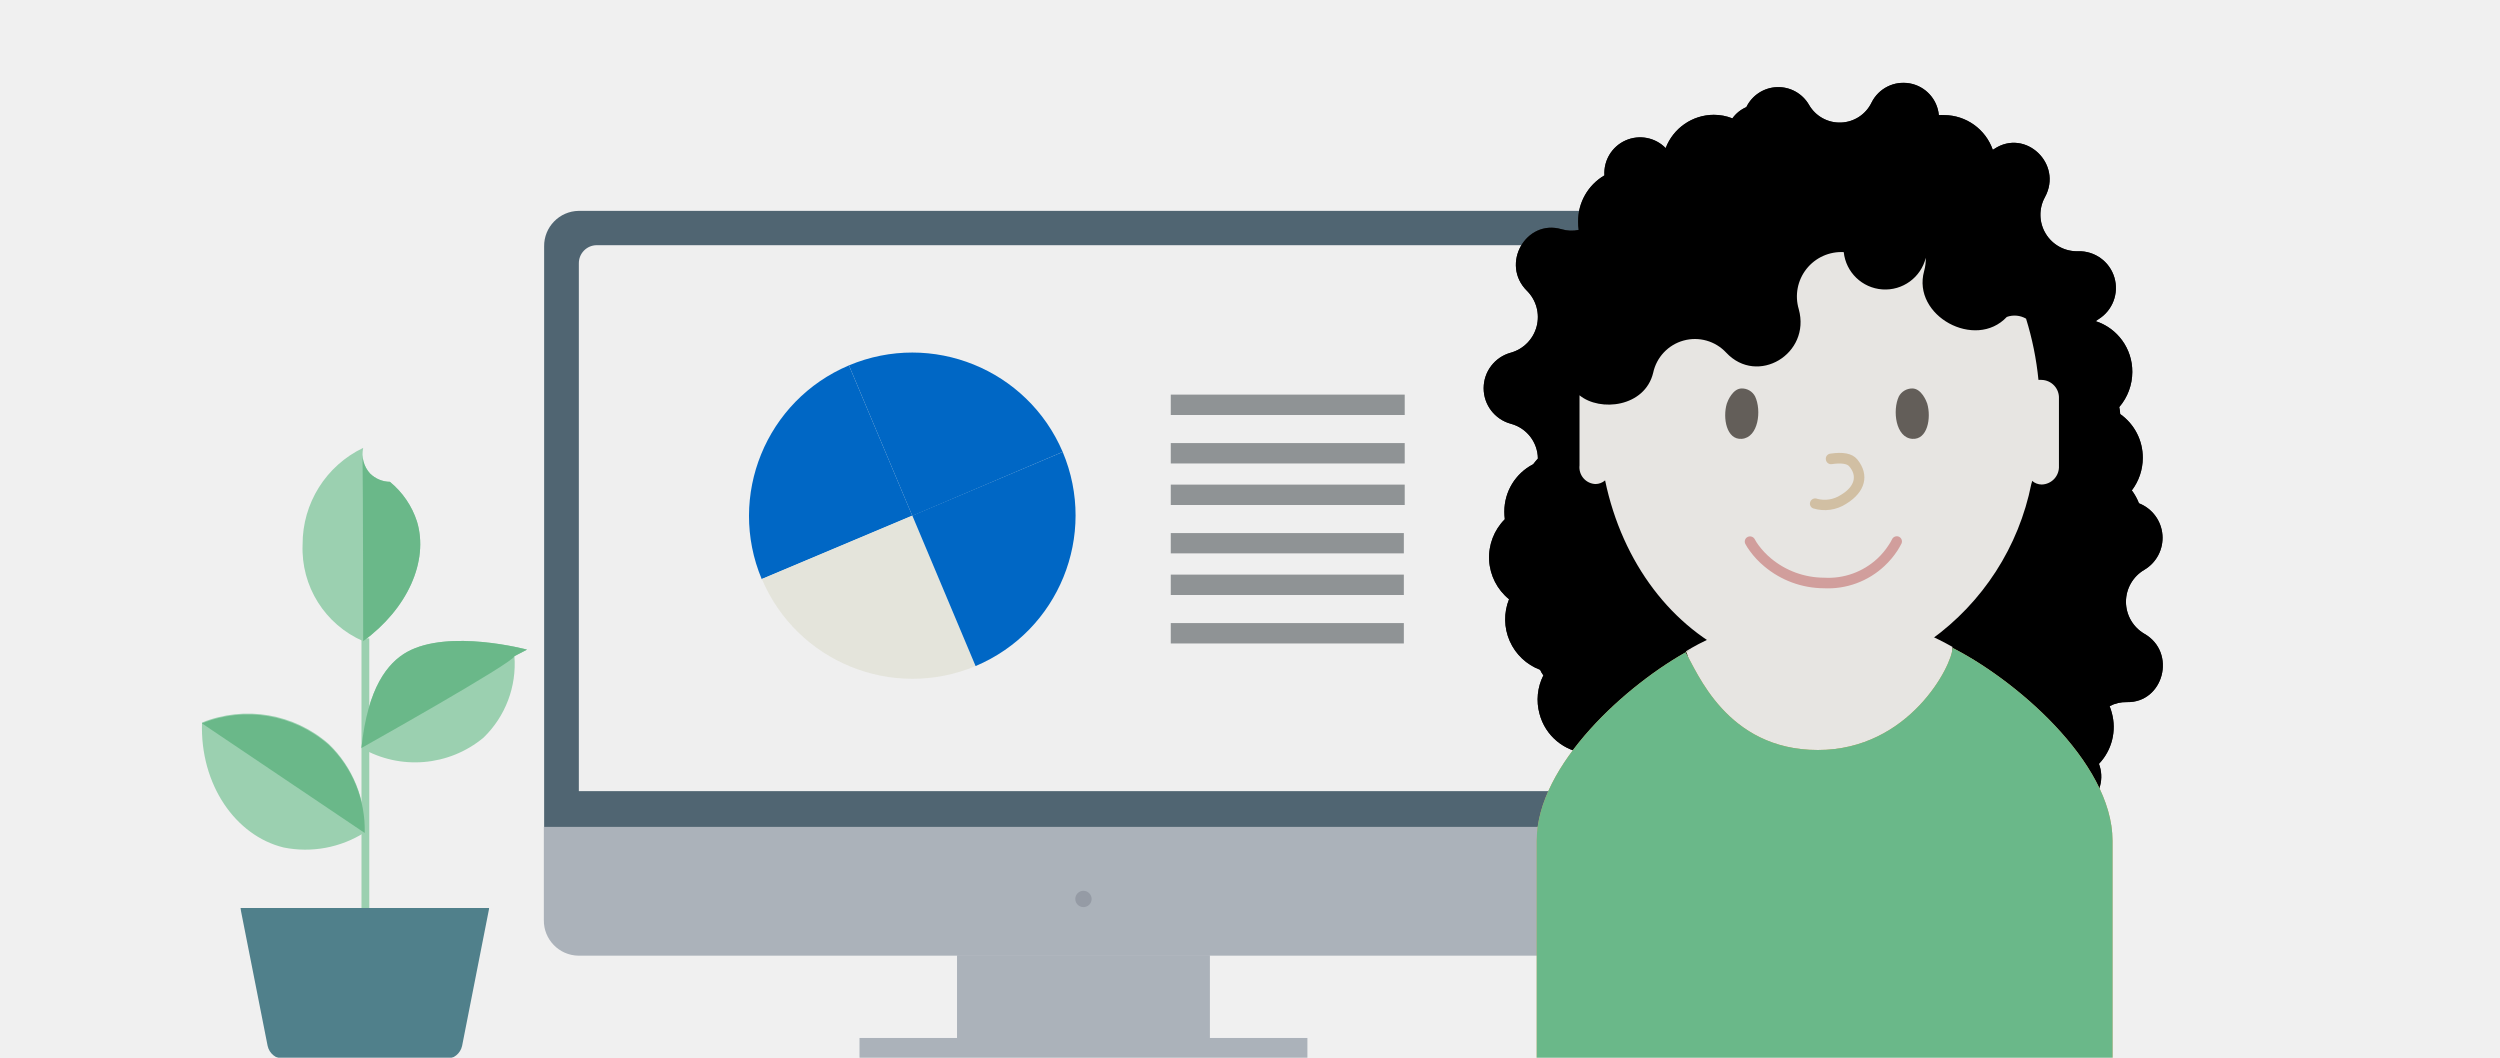
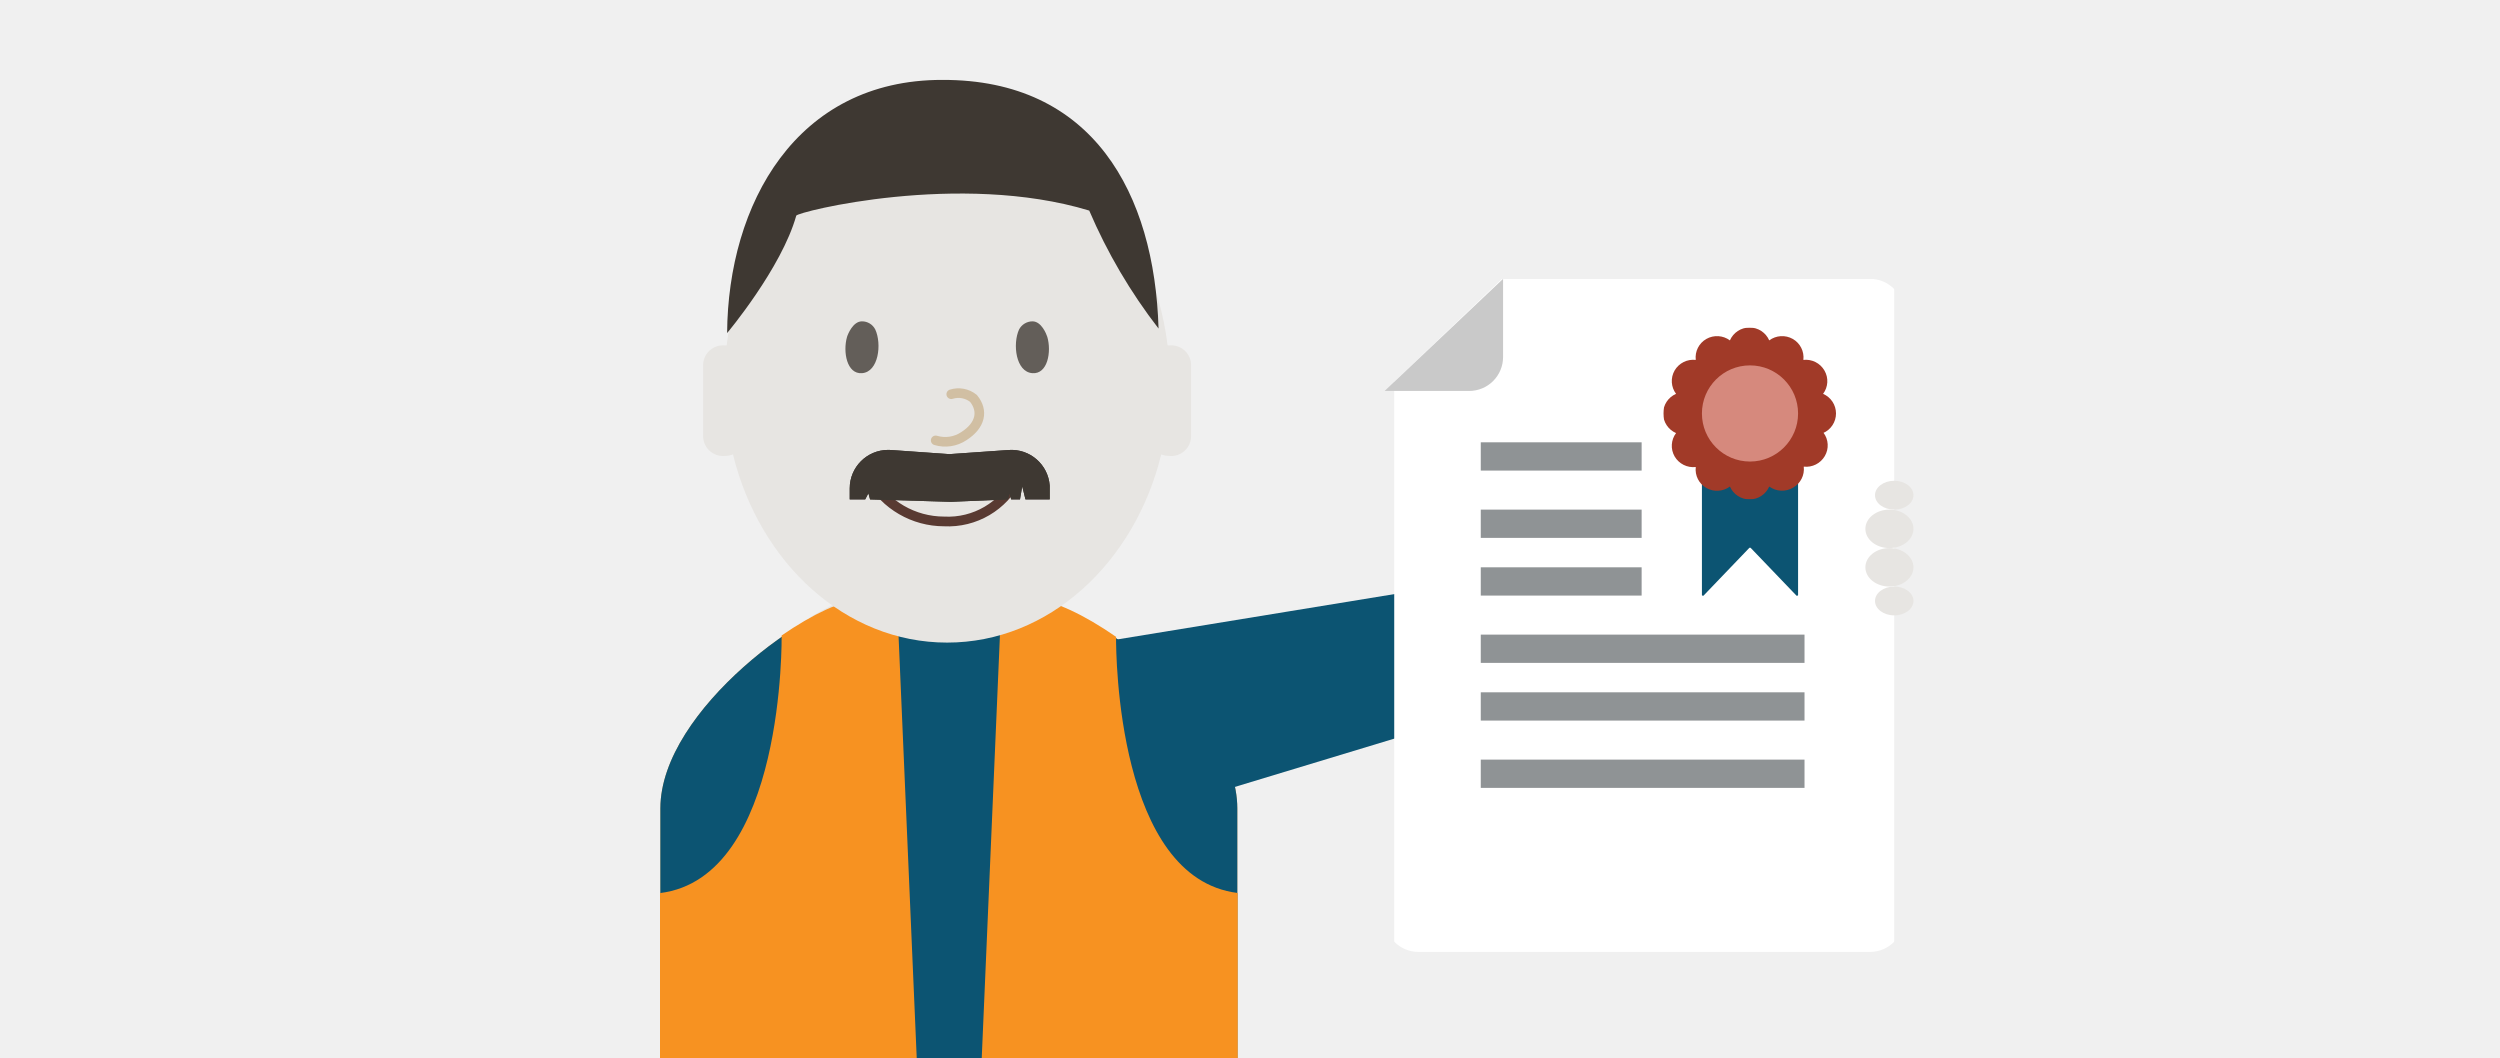
<svg xmlns="http://www.w3.org/2000/svg" id="Layer_1" data-name="Layer 1" viewBox="0 0 260 110">
  <defs>
-     <style>.cls-1{fill:#fff;}.cls-2{mask:url(#mask);}.cls-3{fill:#abb2ba;}.cls-4{fill:#506572;}.cls-5{fill:#efefef;}.cls-6{fill:#959ba5;}.cls-7{mask:url(#mask-2-2);}.cls-8{fill:none;stroke:#9bd0b0;stroke-width:0.81px;}.cls-9{fill:#9bd0b0;}.cls-10{fill:#6ab889;}.cls-11{mask:url(#mask-4);}.cls-12{fill:#50808b;}.cls-13{fill:#0067c5;}.cls-14{fill:#e4e4db;}.cls-15{fill:#8f9395;}.cls-16{mask:url(#mask-7);}.cls-17{fill:#333;}.cls-18{mask:url(#mask-8);}.Ncls-19{fill:#3e3832;}.cls-20{fill:#e7e5e2;}.cls-21{fill:#d8a25d;}.cls-22{mask:url(#mask-9);}.cls-23{fill:#635e59;}.cls-24{fill:#d1bfa3;}.cls-25{fill:#d19e9c;}</style>
-     <mask id="mask" x="0" y="0" width="260" height="111.2" maskUnits="userSpaceOnUse">
-       <g id="mask-2">
-         <rect id="path-1" class="cls-1" width="260" height="110" />
+     <style>.cls-1{fill:#fff;}.cls-2{fill:#e7e5e2;}.cls-3{fill:#d8a25d;}.cls-4{mask:url(#mask);}.cls-5{fill:#0c5472;}.cls-6{fill:#f79221;}.cls-7{fill:#635e59;}.cls-8,.cls-9{fill:none;stroke-linecap:round;}.cls-8{stroke:#d1bfa3;}.cls-9{stroke:#593a32;stroke-width:1.01px;}.cls-10{mask:url(#mask-2);}.cls-11{fill:#3e3832;}.cls-12{mask:url(#mask-3);}.cls-13{mask:url(#mask-4);}.cls-14{fill:#c9c9c9;}.cls-15{fill:#8f9395;}.cls-16{mask:url(#mask-5);}.cls-17{fill:#a13a28;}.cls-18{fill:#d6897d;}</style>
+     <mask id="mask" x="32.05" y="32.49" width="140" height="111" maskUnits="userSpaceOnUse">
+       <g id="opplæring-b">
+         <path id="opplæring-a" class="cls-1" d="M98.58,62.43h-9c-4.84,0-20.9,11.33-20.9,21.64v27.14h60V84.07c0-10.31-16.34-21.64-21.18-21.64Z" />
      </g>
    </mask>
-     <mask id="mask-2-2" x="0" y="0" width="260" height="110" maskUnits="userSpaceOnUse">
-       <g id="mask-2-3" data-name="mask-2">
-         <rect id="path-1-2" data-name="path-1" class="cls-1" width="260" height="110" />
+     <mask id="mask-2" x="60.35" y="-23.49" width="74" height="87" maskUnits="userSpaceOnUse">
+       <g id="opplæring-d">
+         <path id="opplæring-c" class="cls-1" d="M120.49,34.17a56,56,0,0,1-7.21-12.27c-13.48-4.09-30.36.13-30.47.53-1.53,5.46-7.19,12.21-7.19,12.21C75.71,21.24,82.79,8.29,98,8.31,113.68,8.26,120.07,20.12,120.49,34.17Z" />
      </g>
    </mask>
-     <mask id="mask-4" x="24.99" y="94.43" width="25.89" height="15.71" maskUnits="userSpaceOnUse">
-       <g id="mask-6">
-         <polygon id="path-5" class="cls-1" points="24.99 94.43 50.88 94.43 50.88 110.14 24.99 110.14 24.99 94.43" />
+     <mask id="mask-3" x="51.13" y="-2.28" width="76" height="86" maskUnits="userSpaceOnUse">
+       <g id="opplæring-f">
+         <path id="opplæring-e" class="cls-1" d="M92.66,46.8l6.08.43,6.15-.43a4,4,0,0,1,4.28,3.7,2.72,2.72,0,0,1,0,.28v1.16h-2.52l-.34-1.36-.23,1.36h-.92L105,51.3l-.18.64-5.94.25-8.39-.25-.18-.64-.33.64H88.37V50.79a4,4,0,0,1,4-4Z" />
      </g>
    </mask>
-     <mask id="mask-7" x="0" y="0" width="260" height="114.4" maskUnits="userSpaceOnUse">
-       <g id="mask-2-7" data-name="mask-2">
-         <rect id="path-1-6" data-name="path-1" class="cls-1" width="260" height="110" />
+     <mask id="mask-4" x="144" y="29" width="54" height="73" maskUnits="userSpaceOnUse">
+       <g id="opplæring-h">
+         <path id="opplæring-g" class="cls-1" d="M144,40.66v54.8A3.52,3.52,0,0,0,147.51,99h47A3.52,3.52,0,0,0,198,95.46V32.54A3.52,3.52,0,0,0,194.49,29H156.21Z" />
      </g>
    </mask>
-     <mask id="mask-8" x="152.06" y="8.57" width="75.75" height="88.53" maskUnits="userSpaceOnUse">
-       <g id="mask-8-2" data-name="mask-8">
-         <path id="path-7" class="cls-1" d="M160.17,69.66a5.61,5.61,0,0,1-3.23-7.34A5.61,5.61,0,0,1,156.5,54a6.84,6.84,0,0,1-.05-.79,5.53,5.53,0,0,1,3-4.93c.15-.2.32-.4.49-.59a3.79,3.79,0,0,0-2.82-3.62,3.83,3.83,0,0,1,0-7.39,3.85,3.85,0,0,0,1.68-6.44c-2.78-2.76-.11-7.49,3.61-6.4a3.57,3.57,0,0,0,1.77.07,6.11,6.11,0,0,1-.06-.86,5.53,5.53,0,0,1,2.74-4.81,3.72,3.72,0,0,1,6.37-2.84,5.38,5.38,0,0,1,5-3.46,5.23,5.23,0,0,1,1.94.37,3.46,3.46,0,0,1,1.45-1.17,3.69,3.69,0,0,1,6.52-.23,3.68,3.68,0,0,0,6.5-.24,3.7,3.7,0,0,1,7,1.3,5.12,5.12,0,0,1,.56,0,5.39,5.39,0,0,1,5.05,3.61l.15-.09c3.24-2.16,7.15,1.56,5.28,5a3.8,3.8,0,0,0,3.44,5.64,3.82,3.82,0,0,1,2.12,7.07l-.29.2a5.51,5.51,0,0,1,3.81,5.28,5.62,5.62,0,0,1-1.36,3.66,3.47,3.47,0,0,1,.1.72,5.54,5.54,0,0,1,2.35,4.56A5.61,5.61,0,0,1,221.71,51a5.61,5.61,0,0,1,.74,1.34,3.86,3.86,0,0,1,.56,6.92,3.85,3.85,0,0,0,0,6.65c3.4,1.94,2,7.2-1.82,7.11a3.61,3.61,0,0,0-1.79.42,5.73,5.73,0,0,1,.23.7,5.55,5.55,0,0,1-1.34,5.3,3.72,3.72,0,0,1-5.4,4.51l-.1-.06a5.33,5.33,0,0,1-5.76,4.85A3.57,3.57,0,0,1,206,90.23a3.69,3.69,0,0,1-6.25,2,3.67,3.67,0,0,0-6.21,1.91,3.7,3.7,0,0,1-7.1.58c-.22.08-.44.16-.67.22a5.4,5.4,0,0,1-5.79-2.13l0,0c-2.57,2.92-7.31.33-6.4-3.5a3.81,3.81,0,0,0-4.79-4.57c-3.68,1.2-6.54-3.44-3.87-6.28l.11-.12a5.51,5.51,0,0,1-4.92-4.1,5.58,5.58,0,0,1,.4-4A3.24,3.24,0,0,1,160.17,69.66Z" />
-       </g>
-     </mask>
-     <mask id="mask-9" x="123.24" y="36.13" width="139.69" height="110.25" maskUnits="userSpaceOnUse">
-       <g id="mask-10">
-         <path id="path-9" class="cls-1" d="M202.7,67.2c6.65,3.25,17,12,17,20.22v27H159.82v-27c0-7.88,9.46-16.35,16-19.86l-.51.32C176.47,69.75,179.52,78,189.06,78s14-8.88,14-10.62Z" />
+     <mask id="mask-5" x="173" y="34.06" width="17.99" height="17.89" maskUnits="userSpaceOnUse">
+       <g id="opplæring-j">
+         <polygon id="opplæring-i" class="cls-1" points="173 34.06 190.99 34.06 190.99 51.94 173 51.94 173 34.06" />
      </g>
    </mask>
  </defs>
-   <g id="Lønnstilskudd">
-     <g id="Group-3">
-       <g class="cls-2">
-         <g id="Group">
-           <g id="devices_-dataskjerm" data-name="devices/-dataskjerm">
-             <g id="Group-2" data-name="Group">
-               <path id="Fill-16" class="cls-3" d="M168.76,86v9.69a3.65,3.65,0,0,1-3.6,3.7h-105a3.65,3.65,0,0,1-3.6-3.7V86Z" />
-               <path id="Fill-17" class="cls-4" d="M56.59,86V25.63a3.65,3.65,0,0,1,3.6-3.7h105a3.65,3.65,0,0,1,3.6,3.7V86Z" />
-               <path id="Fill-18" class="cls-5" d="M60.2,82.28V27.39a1.87,1.87,0,0,1,1.85-1.89H163.31a1.87,1.87,0,0,1,1.84,1.89V82.28Z" />
-               <polygon id="Fill-19" class="cls-3" points="99.53 109.37 125.83 109.37 125.83 99.34 99.53 99.34 99.53 109.37" />
-               <polygon id="Fill-20" class="cls-3" points="89.39 111.2 135.97 111.2 135.97 107.95 89.39 107.95 89.39 111.2" />
-               <path id="Fill-21" class="cls-6" d="M113.53,93.52a.85.85,0,1,1-.85-.88.86.86,0,0,1,.85.88" />
-             </g>
-           </g>
-         </g>
-       </g>
-       <g class="cls-7">
-         <path id="Stroke-1" class="cls-8" d="M38,66.39V96.45" />
-       </g>
-       <g class="cls-7">
-         <g id="Group-17">
-           <path id="Fill-2" class="cls-9" d="M37.77,66.68c4.62-3.37,6.83-8.33,5.6-12.43a8.87,8.87,0,0,0-2.82-4.14,3,3,0,0,1-2.06-.86,3,3,0,0,1-.72-2.67,11.09,11.09,0,0,0-6.3,10.05,10.48,10.48,0,0,0,6.3,10.05" />
-           <path id="Fill-4" class="cls-10" d="M37.77,66.68c4.62-3.37,6.83-8.33,5.6-12.43a8.87,8.87,0,0,0-2.82-4.14,3,3,0,0,1-2.06-.86,3,3,0,0,1-.72-2.67,4.14,4.14,0,0,0-.07.65c.06,3.26.07,19.45.07,19.45" />
-           <path id="Fill-6" class="cls-9" d="M37.93,86.57a11.49,11.49,0,0,1-8.43,1.57c-5-1.22-8.71-6.54-8.49-13a12.76,12.76,0,0,1,13.2,2.25,12.24,12.24,0,0,1,3.72,9.15" />
-           <path id="Fill-8" class="cls-10" d="M37.93,86.63,21,75.23a12.76,12.76,0,0,1,13.2,2.25,12.27,12.27,0,0,1,3.73,9.15" />
-           <path id="Fill-10" class="cls-9" d="M37.59,77.81c.64-6.33,2.75-8.88,4.73-10,4.38-2.44,12.49-.25,12.49-.25l-1.31.68a10.66,10.66,0,0,1-3.22,8.48,11.14,11.14,0,0,1-12.69,1.07" />
-           <path id="Fill-12" class="cls-10" d="M37.59,77.81c.64-6.33,2.75-8.88,4.73-10,4.38-2.44,12.49-.25,12.49-.25l-1.31.68c0,.63-15.91,9.55-15.91,9.55" />
-           <g id="Group-16">
-             <g class="cls-11">
-               <path id="Fill-14" class="cls-12" d="M50.88,94.43H25l2.83,14.33a1.74,1.74,0,0,0,1.71,1.38h16.8a1.74,1.74,0,0,0,1.72-1.38Z" />
-             </g>
-           </g>
-         </g>
-       </g>
-       <g class="cls-7">
-         <g id="Group-2-2" data-name="Group-2">
-           <path id="Fill-51" class="cls-13" d="M88.29,38a17,17,0,0,0-9.07,22.23l15.66-6.59Z" />
-           <path id="Fill-52" class="cls-13" d="M110.52,47A17,17,0,0,0,88.29,38l6.59,15.65Z" />
-           <path id="Fill-53" class="cls-14" d="M79.23,60.21a17,17,0,0,0,22.23,9.06L94.87,53.62Z" />
-           <path id="Fill-54" class="cls-13" d="M94.88,53.62l6.58,15.65A17,17,0,0,0,110.52,47Z" />
-         </g>
-       </g>
-       <g class="cls-7">
-         <g id="_-dokumenter_-innhold_-tekst" data-name="⚙️/-dokumenter/-innhold/-tekst">
-           <g id="Group-3-2" data-name="Group">
-             <polygon id="Fill-60" class="cls-15" points="121.76 48.2 146.09 48.2 146.09 46.08 121.76 46.08 121.76 48.2" />
-             <polygon id="Fill-61" class="cls-15" points="121.76 52.52 146.09 52.52 146.09 50.4 121.76 50.4 121.76 52.52" />
-             <polygon id="Fill-62" class="cls-15" points="121.76 57.55 146 57.55 146 55.44 121.76 55.44 121.76 57.55" />
-             <polygon id="Fill-63" class="cls-15" points="121.76 61.88 146 61.88 146 59.76 121.76 59.76 121.76 61.88" />
-             <polygon id="Fill-64" class="cls-15" points="121.76 66.92 146 66.92 146 64.8 121.76 64.8 121.76 66.92" />
-             <polygon id="Fill-65" class="cls-15" points="121.76 43.16 146.09 43.16 146.09 41.04 121.76 41.04 121.76 43.16" />
-           </g>
-         </g>
-       </g>
-       <g class="cls-16">
-         <g id="mennesker_NAV-ansatt_kvinne_-Frida" data-name="mennesker/NAV-ansatt/kvinne/-Frida">
-           <g id="mennesker_kvinne_-forfra_-B" data-name="mennesker/kvinne/-forfra/-B">
-             <g id="Group-2-3" data-name="Group-2">
-               <g id="mennesker_kvinne_-hår_-krøllete-langt" data-name="mennesker/kvinne/⚙️/-hår/-krøllete-langt">
-                 <g id="hårfarge_-brunn" data-name="hårfarge/-brunn">
-                   <g id="Mask-10-2" data-name="Mask">
-                     <path id="path-7-2" data-name="path-7" class="cls-17" d="M160.17,69.66a5.61,5.61,0,0,1-3.23-7.34A5.61,5.61,0,0,1,156.5,54a6.84,6.84,0,0,1-.05-.79,5.53,5.53,0,0,1,3-4.93c.15-.2.32-.4.49-.59a3.79,3.79,0,0,0-2.82-3.62,3.83,3.83,0,0,1,0-7.39,3.85,3.85,0,0,0,1.68-6.44c-2.78-2.76-.11-7.49,3.61-6.4a3.57,3.57,0,0,0,1.77.07,6.11,6.11,0,0,1-.06-.86,5.53,5.53,0,0,1,2.74-4.81,3.72,3.72,0,0,1,6.37-2.84,5.38,5.38,0,0,1,5-3.46,5.23,5.23,0,0,1,1.94.37,3.46,3.46,0,0,1,1.45-1.17,3.69,3.69,0,0,1,6.52-.23,3.68,3.68,0,0,0,6.5-.24,3.7,3.7,0,0,1,7,1.3,5.12,5.12,0,0,1,.56,0,5.39,5.39,0,0,1,5.05,3.61l.15-.09c3.24-2.16,7.15,1.56,5.28,5a3.8,3.8,0,0,0,3.44,5.64,3.82,3.82,0,0,1,2.12,7.07l-.29.2a5.51,5.51,0,0,1,3.81,5.28,5.62,5.62,0,0,1-1.36,3.66,3.47,3.47,0,0,1,.1.72,5.54,5.54,0,0,1,2.35,4.56A5.61,5.61,0,0,1,221.71,51a5.61,5.61,0,0,1,.74,1.34,3.86,3.86,0,0,1,.56,6.92,3.85,3.85,0,0,0,0,6.65c3.4,1.94,2,7.2-1.82,7.11a3.61,3.61,0,0,0-1.79.42,5.73,5.73,0,0,1,.23.7,5.55,5.55,0,0,1-1.34,5.3,3.72,3.72,0,0,1-5.4,4.51l-.1-.06a5.33,5.33,0,0,1-5.76,4.85A3.57,3.57,0,0,1,206,90.23a3.69,3.69,0,0,1-6.25,2,3.67,3.67,0,0,0-6.21,1.91,3.7,3.7,0,0,1-7.1.58c-.22.08-.44.16-.67.22a5.4,5.4,0,0,1-5.79-2.13l0,0c-2.57,2.92-7.31.33-6.4-3.5a3.81,3.81,0,0,0-4.79-4.57c-3.68,1.2-6.54-3.44-3.87-6.28l.11-.12a5.51,5.51,0,0,1-4.92-4.1,5.58,5.58,0,0,1,.4-4A3.24,3.24,0,0,1,160.17,69.66Z" />
-                   </g>
-                   <g class="cls-18">
-                     <g id="mennesker_hårfarge_-sort" data-name="mennesker/⚙️/hårfarge/-sort">
-                       <g id="hårfarge_-sort" data-name="hårfarge/-sort">
-                         <rect class="cls-19" x="152.06" y="8.57" width="75.75" height="86.47" />
-                       </g>
-                     </g>
-                   </g>
-                 </g>
-               </g>
-               <g id="Group-4" data-name="Group">
-                 <path id="Combined-Shape" class="cls-20" d="M175.34,67.74c1.13,1.8,4.31,33.44,13.86,33.44S203.06,69,203.06,67.28C188.44,59,175.34,67.74,175.34,67.74Z" />
-                 <g id="_Kropp" data-name="Kropp">
-                   <g id="Group-5" data-name="Group">
-                     <g id="_20_-Blå" data-name="+20/-Blå">
-                       <g id="Mask-11" data-name="Mask">
-                         <path id="path-9-2" data-name="path-9" class="cls-21" d="M202.7,67.2c6.65,3.25,17,12,17,20.22v27H159.82v-27c0-7.88,9.46-16.35,16-19.86l-.51.32C176.47,69.75,179.52,78,189.06,78s14-8.88,14-10.62Z" />
-                       </g>
-                       <g class="cls-22">
-                         <g id="_--_" data-name="--↳">
-                           <g id="Fill-46">
-                             <polygon class="cls-10" points="123.23 146.38 262.93 146.38 262.93 36.13 123.23 36.13 123.23 146.38" />
-                           </g>
-                         </g>
-                       </g>
-                     </g>
-                   </g>
-                 </g>
-                 <path id="Combined-Shape-2" data-name="Combined-Shape" class="cls-20" d="M191.75,26.22a4.34,4.34,0,0,0,8.53.59,4.74,4.74,0,0,1-.17,1.38c-1.29,4.66,5.34,8.25,8.6,4.77a2.39,2.39,0,0,1,2,.18A32.08,32.08,0,0,1,212,39.51a1.69,1.69,0,0,1,.33,0,1.85,1.85,0,0,1,1.8,1.94v7a1.84,1.84,0,0,1-1.79,1.94,1.52,1.52,0,0,1-1-.38c0,.11-.05.21-.08.31a26.29,26.29,0,0,1-10.45,16.22,20.08,20.08,0,0,1-11.61,3.79,19.45,19.45,0,0,1-8.47-2c-6.78-3-12-9.72-13.8-18.37a1.54,1.54,0,0,1-1,.38,1.74,1.74,0,0,1-1.66-1.94V41.11c2.13,1.75,6.8,1.23,7.66-2.34a4.44,4.44,0,0,1,7.59-2.1c3.25,3.48,8.84.14,7.55-4.52A4.62,4.62,0,0,1,191.75,26.22Z" />
-               </g>
-               <g id="mennesker_kvinne_ansikt-forfra_-glad" data-name="mennesker/kvinne/⚙️/ansikt-forfra/-glad">
-                 <g id="Group-6" data-name="Group">
-                   <path id="Fill-42" class="cls-23" d="M181.14,45.64c-1.58.12-2-2.17-1.55-3.67.09-.28.62-1.57,1.55-1.57a1.54,1.54,0,0,1,1.39.83c.69,1.45.35,4.28-1.39,4.41" />
-                   <path id="Fill-44" class="cls-23" d="M198.87,45.64c1.59.12,2-2.17,1.56-3.67-.09-.28-.62-1.57-1.55-1.57a1.58,1.58,0,0,0-1.4.83c-.68,1.45-.34,4.28,1.39,4.41" />
-                   <path id="Stroke-46" class="cls-24" d="M190.51,48.27c.94-.14,1.57-.05,1.8.22.87,1,.59,2.13-.89,3a3.06,3.06,0,0,1-2.42.39.55.55,0,0,0-.72.28.53.53,0,0,0,.28.71,4.1,4.1,0,0,0,3.44-.47c2-1.22,2.47-3,1.16-4.62-.55-.66-1.53-.79-2.81-.6a.53.53,0,0,0-.46.61A.54.54,0,0,0,190.51,48.27Z" />
-                   <path id="Stroke-48" class="cls-25" d="M196.77,56.09a4.32,4.32,0,0,1-.35.6,7.32,7.32,0,0,1-1.16,1.39,7.49,7.49,0,0,1-5.56,2,8.66,8.66,0,0,1-5.51-2,8,8,0,0,1-1.31-1.39,4.45,4.45,0,0,1-.38-.6.56.56,0,0,0-.74-.25.54.54,0,0,0-.25.72,5.91,5.91,0,0,0,.48.75,8.67,8.67,0,0,0,1.48,1.58,9.71,9.71,0,0,0,6.2,2.29A8.59,8.59,0,0,0,196,58.85a8.72,8.72,0,0,0,1.33-1.58,8.53,8.53,0,0,0,.43-.75.54.54,0,0,0-.29-.71A.55.55,0,0,0,196.77,56.09Z" />
-                 </g>
-               </g>
-             </g>
-           </g>
-         </g>
-       </g>
-     </g>
+   <path class="cls-2" d="M84.16,64.26C85.29,66.07,88.45,97.75,98,97.75s13.78-32.27,13.78-33.95C97.19,55.46,84.16,64.26,84.16,64.26Z" />
+   <path id="opplæring-a-2" data-name="opplæring-a" class="cls-3" d="M98.58,62.43h-9c-4.84,0-20.9,11.33-20.9,21.64v27.14h60V84.07c0-10.31-16.34-21.64-21.18-21.64Z" />
+   <g class="cls-4">
+     <polygon class="cls-5" points="32.05 143.49 172.05 143.49 172.05 32.49 32.05 32.49 32.05 143.49" />
  </g>
+   <path class="cls-6" d="M102.05,111.21h26.67V92.87c-12.49-1.53-12.66-24.7-12.65-26.64-3.37-2.34-6.54-3.8-8.25-3.8h-3.67Zm-6.66,0-2.1-48.78h-4c-1.68,0-4.72,1.4-8,3.66,0,0,.38,25.19-12.65,26.79v18.33Z" />
+   <path class="cls-2" d="M120.77,47.26C118,58.56,109.07,66.83,98.5,66.83S79,58.56,76.23,47.26a2.56,2.56,0,0,1-.89.16,2.07,2.07,0,0,1-2.21-1.91V37.82a2.07,2.07,0,0,1,2.21-1.9h.23c1.6-13.12,11.26-23.2,22.93-23.2s21.33,10.08,22.93,23.2h.23a2.07,2.07,0,0,1,2.21,1.9v7.69a2.07,2.07,0,0,1-2.21,1.91A2.56,2.56,0,0,1,120.77,47.26Z" />
+   <path class="cls-7" d="M89.65,38.81c-1.59.12-2-2.23-1.56-3.77.09-.29.62-1.62,1.55-1.62a1.54,1.54,0,0,1,1.39.85c.69,1.5.35,4.41-1.38,4.54m17.72,0c1.59.12,2-2.23,1.55-3.77-.09-.29-.61-1.62-1.54-1.62a1.58,1.58,0,0,0-1.4.85c-.68,1.5-.35,4.41,1.39,4.54" />
+   <path class="cls-8" d="M98.93,41a2.5,2.5,0,0,1,2.31.43c1.06,1.3.75,2.81-1,3.93a3.47,3.47,0,0,1-2.93.44" />
+   <path class="cls-9" d="M105.77,49.78a8,8,0,0,1-7.59,4.45,8.86,8.86,0,0,1-7.67-4.45" />
+   <g class="cls-10">
+     <rect class="cls-11" x="60.35" y="-23.49" width="74" height="87" />
+   </g>
+   <path id="opplæring-e-2" data-name="opplæring-e" class="cls-11" d="M92.66,46.8l6.08.43,6.15-.43a4,4,0,0,1,4.28,3.7,2.72,2.72,0,0,1,0,.28v1.16h-2.52l-.34-1.36-.23,1.36h-.92L105,51.3l-.18.64-5.94.25-8.39-.25-.18-.64-.33.64H88.37V50.79a4,4,0,0,1,4-4Z" />
+   <g class="cls-12">
+     <rect class="cls-11" x="51.13" y="-2.28" width="76" height="86" />
+   </g>
+   <polygon class="cls-5" points="128.06 81.95 188.7 63.58 186.5 55 116.14 66.51 128.06 81.95" />
+   <g class="cls-13">
+     <rect class="cls-1" x="145" y="29" width="52" height="73" />
+   </g>
+   <path class="cls-14" d="M156.32,29v8.12a3.53,3.53,0,0,1-3.54,3.54H144Z" />
+   <polygon class="cls-15" points="154 55.94 170.73 55.94 170.73 53 154 53 154 55.94" />
+   <polygon class="cls-15" points="154 61.94 170.73 61.94 170.73 59 154 59 154 61.94" />
+   <polygon class="cls-15" points="154 68.94 187.67 68.94 187.67 66 154 66 154 68.94" />
+   <polygon class="cls-15" points="154 74.94 187.67 74.94 187.67 72 154 72 154 74.94" />
+   <polygon class="cls-15" points="154 81.94 187.67 81.94 187.67 79 154 79 154 81.94" />
+   <polygon class="cls-15" points="154 48.94 170.73 48.94 170.73 46 154 46 154 48.94" />
+   <path class="cls-5" d="M187,44V61.89a.12.12,0,0,1-.22,0l-4.68-4.88a.12.12,0,0,0-.2,0l-4.68,4.88a.12.12,0,0,1-.22,0V44Z" />
+   <g class="cls-16">
+     <path class="cls-17" d="M189.64,45a2.19,2.19,0,0,1,.14,2.43,2.24,2.24,0,0,1-2.19,1.1,2.21,2.21,0,0,1-1.1,2.18A2.25,2.25,0,0,1,184,50.6a2.23,2.23,0,0,1-4.09,0,2.25,2.25,0,0,1-2.45.15,2.21,2.21,0,0,1-1.1-2.18,2.25,2.25,0,0,1-2.2-1.1,2.21,2.21,0,0,1,.15-2.43,2.22,2.22,0,0,1,0-4.08,2.21,2.21,0,0,1-.15-2.43,2.25,2.25,0,0,1,2.2-1.1,2.21,2.21,0,0,1,1.1-2.18,2.25,2.25,0,0,1,2.45.15,2.23,2.23,0,0,1,4.09,0,2.25,2.25,0,0,1,2.45-.15,2.21,2.21,0,0,1,1.1,2.18,2.24,2.24,0,0,1,2.19,1.1,2.19,2.19,0,0,1-.14,2.43,2.22,2.22,0,0,1,0,4.08" />
+   </g>
+   <ellipse class="cls-2" cx="197" cy="51.5" rx="2" ry="1.5" />
+   <ellipse class="cls-2" cx="196.5" cy="55" rx="2.5" ry="2" />
+   <ellipse class="cls-2" cx="196.5" cy="59" rx="2.5" ry="2" />
+   <ellipse class="cls-2" cx="197" cy="62.5" rx="2" ry="1.5" />
+   <circle class="cls-18" cx="182" cy="43" r="5" />
</svg>
